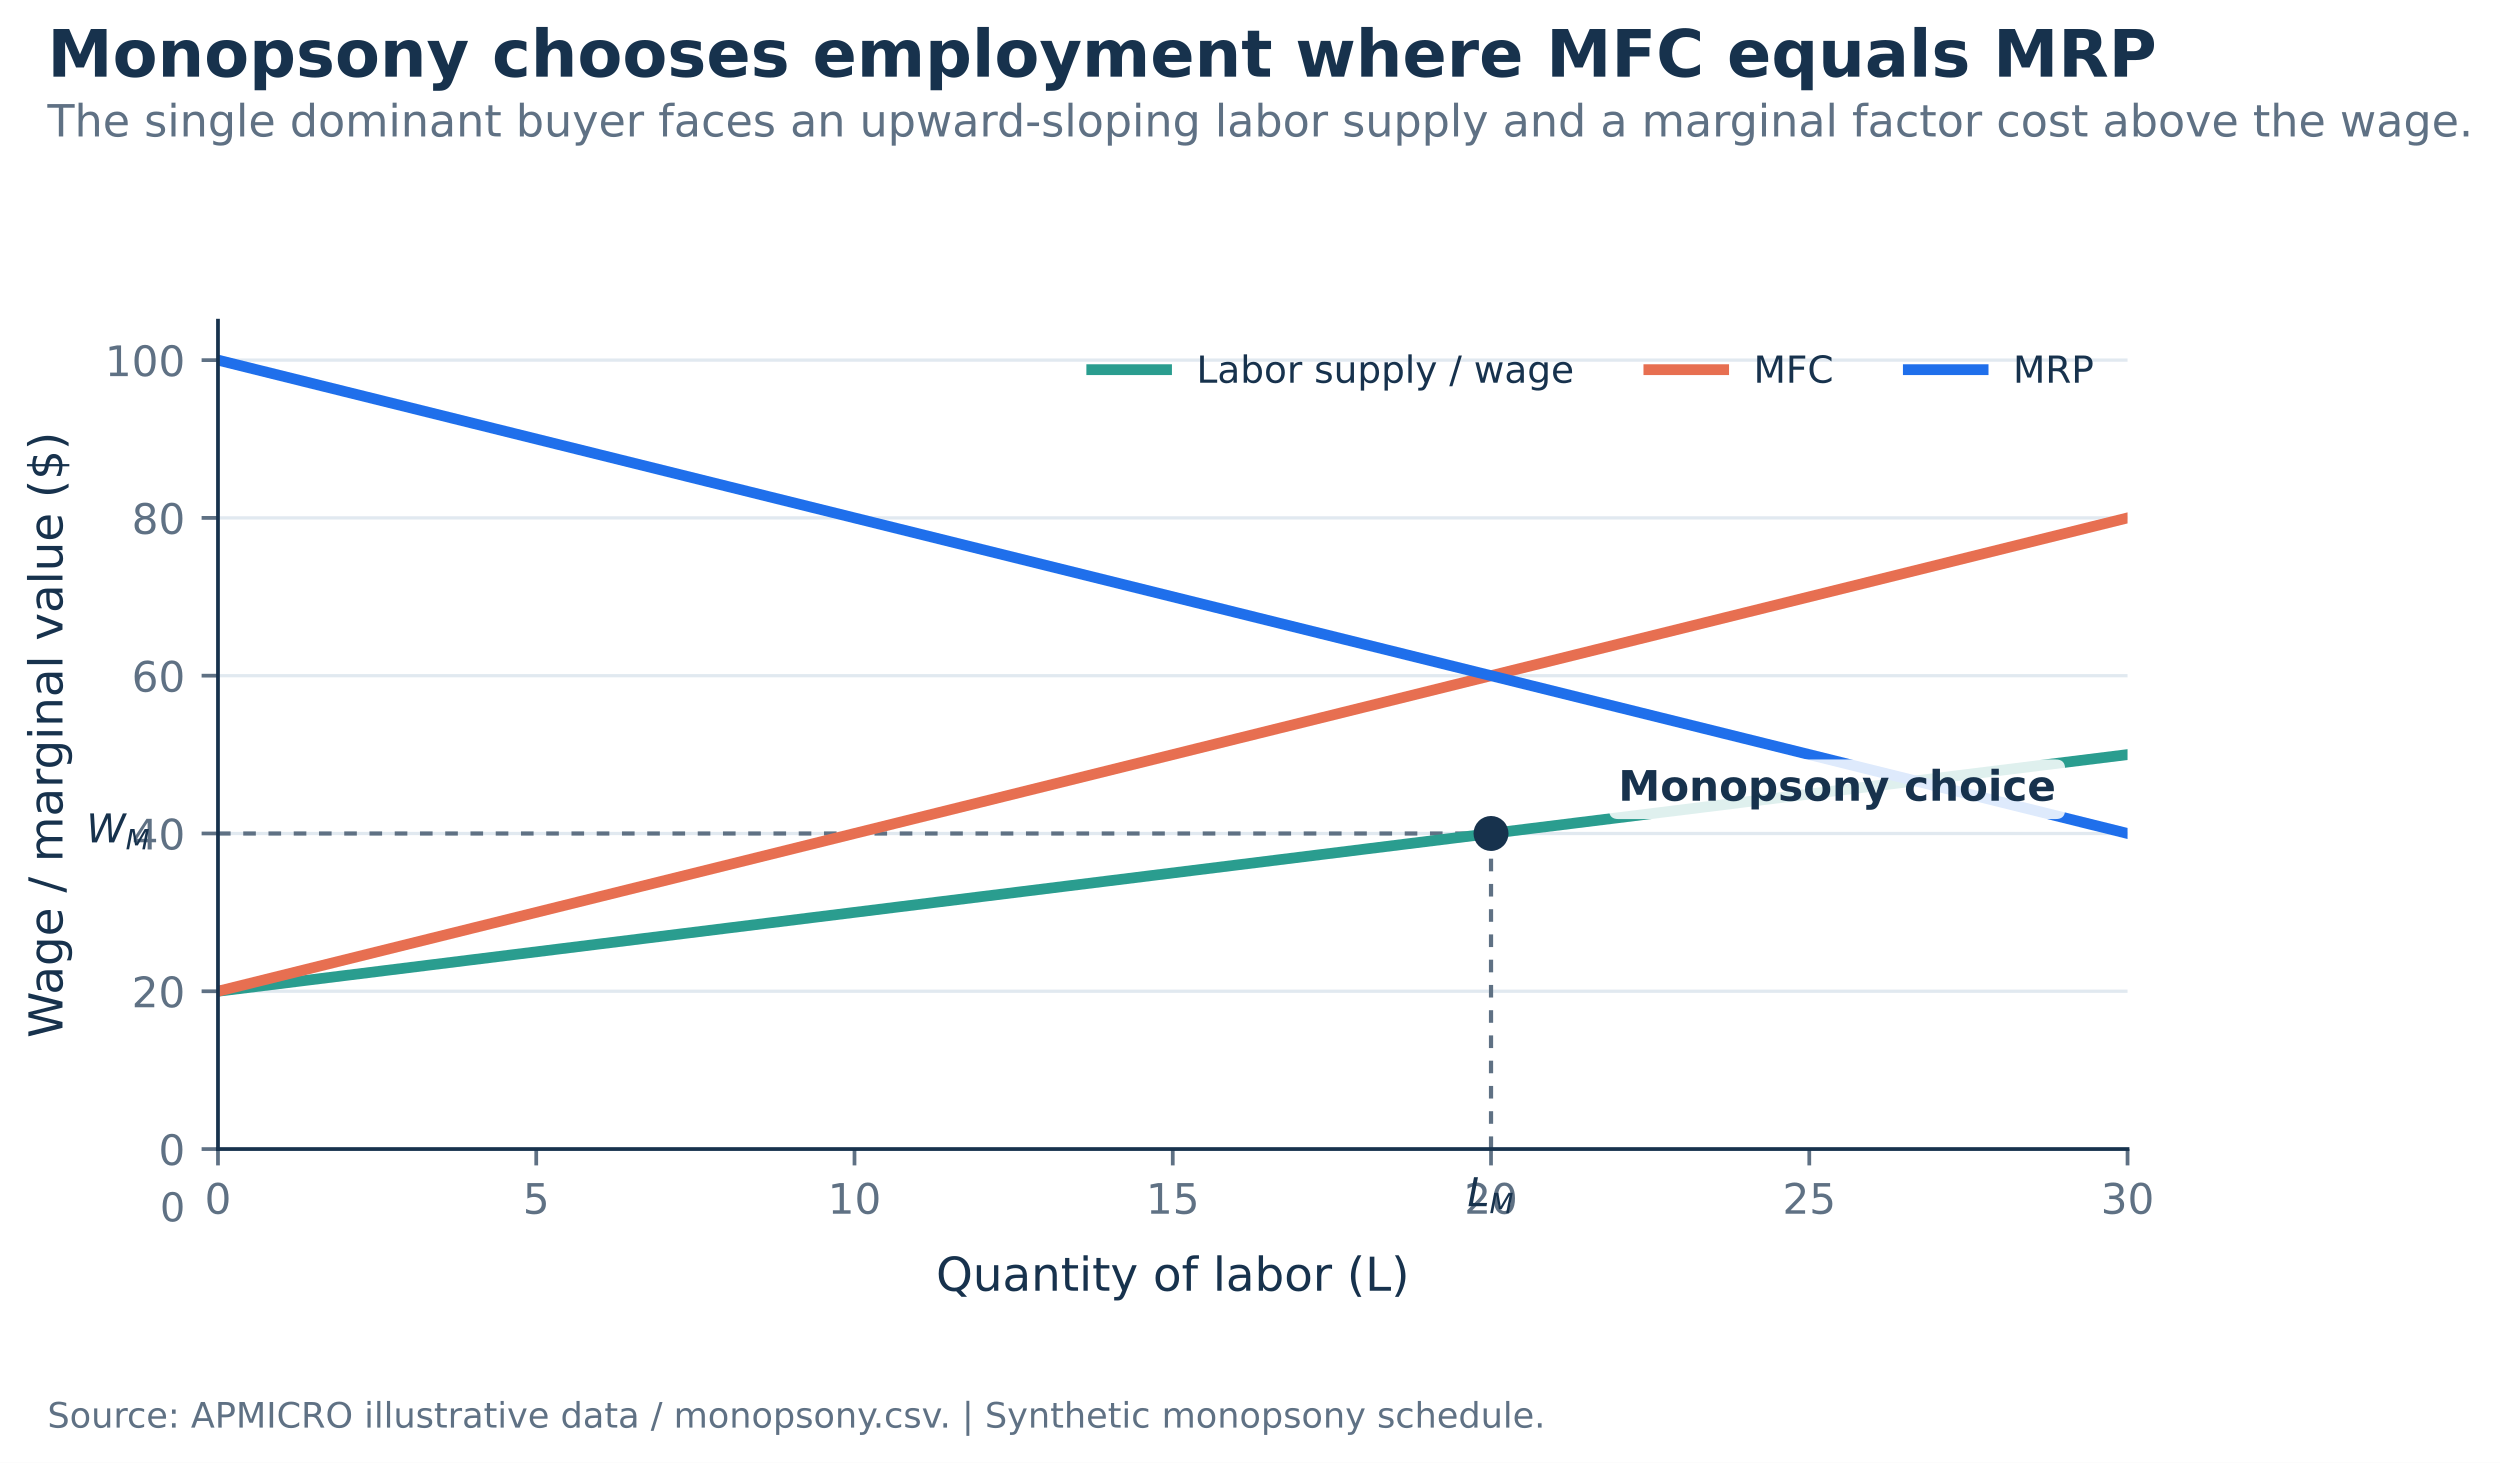
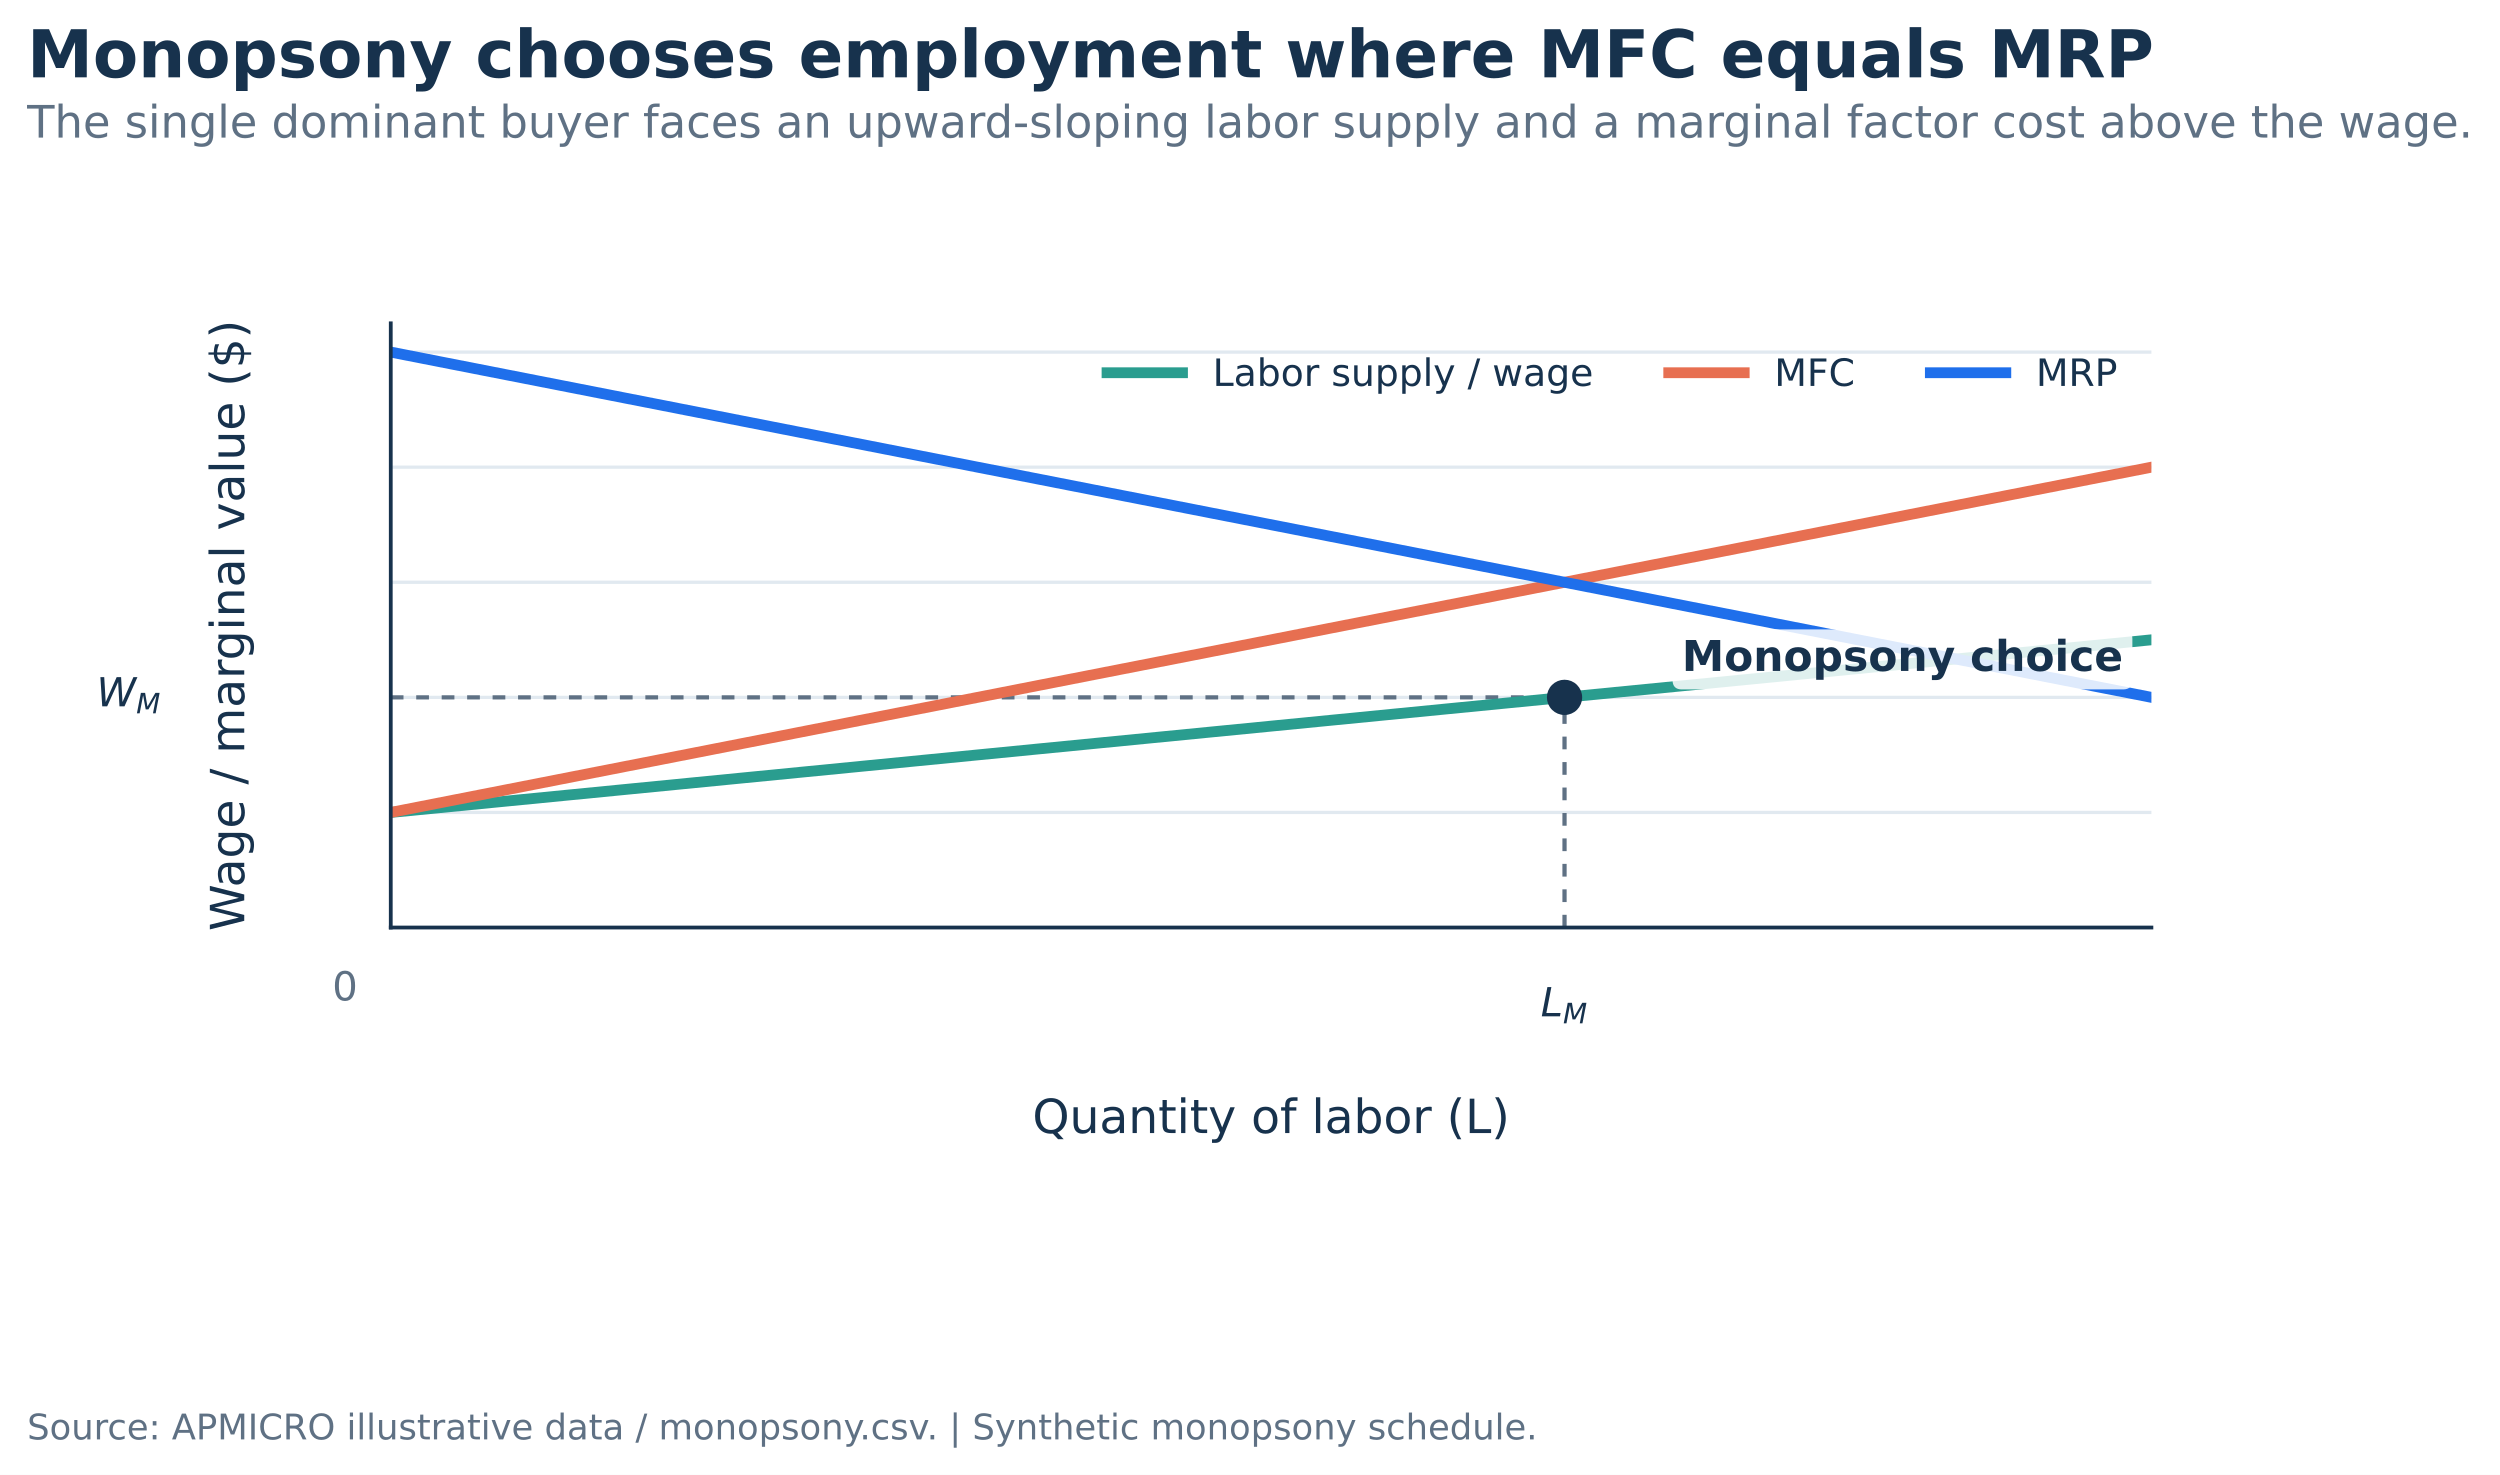
- <svg xmlns="http://www.w3.org/2000/svg" xmlns:xlink="http://www.w3.org/1999/xlink" width="534.66pt" height="312.84pt" viewBox="0 0 534.66 312.84" version="1.1">
+ <svg xmlns="http://www.w3.org/2000/svg" xmlns:xlink="http://www.w3.org/1999/xlink" width="530.276pt" height="312.84pt" viewBox="0 0 530.276 312.84" version="1.1">
  <defs>
    <style type="text/css">*{stroke-linejoin: round; stroke-linecap: butt}</style>
  </defs>
  <g id="figure_1">
    <g id="patch_1">
-       <path d="M 0 312.84  L 534.66 312.84  L 534.66 0  L 0 0  z " style="fill: #ffffff" />
+       <path d="M 0 312.84 L 530.276 312.84 L 530.276 0 L 0 0 z " style="fill: #ffffff" />
    </g>
    <g id="axes_1">
      <g id="patch_2">
-         <path d="M 46.617 245.74  L 455.005 245.74  L 455.005 68.58  L 46.617 68.58  z " style="fill: #ffffff" />
+         <path d="M 82.885 196.74 L 456.336 196.74 L 456.336 68.58 L 82.885 68.58 z " style="fill: #ffffff" />
      </g>
      <g id="matplotlib.axis_1">
        <g id="xtick_1">
-           <g id="line2d_1">
-             <defs>
-               <path id="m766c7e5675" d="M 0 0  L 0 3.5  " style="stroke: #5f7184; stroke-width: 0.8" />
-             </defs>
-             <g>
-               <use xlink:href="#m766c7e5675" x="46.617" y="245.74" style="fill: #5f7184; stroke: #5f7184; stroke-width: 0.8" />
-             </g>
-           </g>
-           <g id="text_1">
-             <text style="font-size: 9px; font-family: 'DejaVu Sans'; text-anchor: middle; fill: #5f7184" x="46.617" y="259.579" transform="rotate(-0 46.61688 259.5786)">0</text>
-           </g>
+           <g id="line2d_1" />
        </g>
        <g id="xtick_2">
-           <g id="line2d_2">
-             <g>
-               <use xlink:href="#m766c7e5675" x="114.682" y="245.74" style="fill: #5f7184; stroke: #5f7184; stroke-width: 0.8" />
-             </g>
-           </g>
-           <g id="text_2">
-             <text style="font-size: 9px; font-family: 'DejaVu Sans'; text-anchor: middle; fill: #5f7184" x="114.682" y="259.579" transform="rotate(-0 114.6815 259.5786)">5</text>
-           </g>
+           <g id="line2d_2" />
        </g>
        <g id="xtick_3">
-           <g id="line2d_3">
-             <g>
-               <use xlink:href="#m766c7e5675" x="182.746" y="245.74" style="fill: #5f7184; stroke: #5f7184; stroke-width: 0.8" />
-             </g>
-           </g>
-           <g id="text_3">
-             <text style="font-size: 9px; font-family: 'DejaVu Sans'; text-anchor: middle; fill: #5f7184" x="182.746" y="259.579" transform="rotate(-0 182.7462 259.5786)">10</text>
-           </g>
+           <g id="line2d_3" />
        </g>
        <g id="xtick_4">
-           <g id="line2d_4">
-             <g>
-               <use xlink:href="#m766c7e5675" x="250.811" y="245.74" style="fill: #5f7184; stroke: #5f7184; stroke-width: 0.8" />
-             </g>
-           </g>
-           <g id="text_4">
-             <text style="font-size: 9px; font-family: 'DejaVu Sans'; text-anchor: middle; fill: #5f7184" x="250.811" y="259.579" transform="rotate(-0 250.8109 259.5786)">15</text>
-           </g>
+           <g id="line2d_4" />
        </g>
        <g id="xtick_5">
-           <g id="line2d_5">
-             <g>
-               <use xlink:href="#m766c7e5675" x="318.876" y="245.74" style="fill: #5f7184; stroke: #5f7184; stroke-width: 0.8" />
-             </g>
-           </g>
-           <g id="text_5">
-             <text style="font-size: 9px; font-family: 'DejaVu Sans'; text-anchor: middle; fill: #5f7184" x="318.876" y="259.579" transform="rotate(-0 318.8755 259.5786)">20</text>
-           </g>
+           <g id="line2d_5" />
        </g>
        <g id="xtick_6">
-           <g id="line2d_6">
-             <g>
-               <use xlink:href="#m766c7e5675" x="386.94" y="245.74" style="fill: #5f7184; stroke: #5f7184; stroke-width: 0.8" />
-             </g>
-           </g>
-           <g id="text_6">
-             <text style="font-size: 9px; font-family: 'DejaVu Sans'; text-anchor: middle; fill: #5f7184" x="386.94" y="259.579" transform="rotate(-0 386.9402 259.5786)">25</text>
-           </g>
+           <g id="line2d_6" />
        </g>
        <g id="xtick_7">
-           <g id="line2d_7">
-             <g>
-               <use xlink:href="#m766c7e5675" x="455.005" y="245.74" style="fill: #5f7184; stroke: #5f7184; stroke-width: 0.8" />
-             </g>
-           </g>
-           <g id="text_7">
-             <text style="font-size: 9px; font-family: 'DejaVu Sans'; text-anchor: middle; fill: #5f7184" x="455.005" y="259.579" transform="rotate(-0 455.0049 259.5786)">30</text>
-           </g>
+           <g id="line2d_7" />
        </g>
-         <g id="text_8">
-           <text style="font-size: 10px; font-family: 'DejaVu Sans'; text-anchor: middle; fill: #17324d" x="250.811" y="276.049" transform="rotate(-0 250.8109 276.0487)">Quantity of labor (L)</text>
+         <g id="text_1">
+           <text style="font-size: 10px; font-family: 'DejaVu Sans'; text-anchor: middle; fill: #17324d" x="269.611" y="240.338" transform="rotate(-0 269.6106 240.3384)">Quantity of labor (L)</text>
        </g>
      </g>
      <g id="matplotlib.axis_2">
        <g id="ytick_1">
          <g id="line2d_8">
-             <path d="M 46.617 245.74  L 455.005 245.74  " clip-path="url(#p6ad127c6d8)" style="fill: none; stroke: #d9e3ec; stroke-opacity: 0.8; stroke-width: 0.7; stroke-linecap: square" />
+             <path d="M 82.885 196.74 L 456.336 196.74 " clip-path="url(#p698798225e)" style="fill: none; stroke: #d9e3ec; stroke-opacity: 0.8; stroke-width: 0.7; stroke-linecap: square" />
          </g>
-           <g id="line2d_9">
-             <defs>
-               <path id="m5c65227ecd" d="M 0 0  L -3.5 0  " style="stroke: #5f7184; stroke-width: 0.8" />
-             </defs>
-             <g>
-               <use xlink:href="#m5c65227ecd" x="46.617" y="245.74" style="fill: #5f7184; stroke: #5f7184; stroke-width: 0.8" />
-             </g>
-           </g>
-           <g id="text_9">
-             <text style="font-size: 9px; font-family: 'DejaVu Sans'; text-anchor: end; fill: #5f7184" x="39.617" y="249.159" transform="rotate(-0 39.61688 249.1593)">0</text>
-           </g>
+           <g id="line2d_9" />
        </g>
        <g id="ytick_2">
          <g id="line2d_10">
-             <path d="M 46.617 211.995  L 455.005 211.995  " clip-path="url(#p6ad127c6d8)" style="fill: none; stroke: #d9e3ec; stroke-opacity: 0.8; stroke-width: 0.7; stroke-linecap: square" />
+             <path d="M 82.885 172.329 L 456.336 172.329 " clip-path="url(#p698798225e)" style="fill: none; stroke: #d9e3ec; stroke-opacity: 0.8; stroke-width: 0.7; stroke-linecap: square" />
          </g>
-           <g id="line2d_11">
-             <g>
-               <use xlink:href="#m5c65227ecd" x="46.617" y="211.995" style="fill: #5f7184; stroke: #5f7184; stroke-width: 0.8" />
-             </g>
-           </g>
-           <g id="text_10">
-             <text style="font-size: 9px; font-family: 'DejaVu Sans'; text-anchor: end; fill: #5f7184" x="39.617" y="215.415" transform="rotate(-0 39.61688 215.4145)">20</text>
-           </g>
+           <g id="line2d_11" />
        </g>
        <g id="ytick_3">
          <g id="line2d_12">
-             <path d="M 46.617 178.25  L 455.005 178.25  " clip-path="url(#p6ad127c6d8)" style="fill: none; stroke: #d9e3ec; stroke-opacity: 0.8; stroke-width: 0.7; stroke-linecap: square" />
+             <path d="M 82.885 147.917 L 456.336 147.917 " clip-path="url(#p698798225e)" style="fill: none; stroke: #d9e3ec; stroke-opacity: 0.8; stroke-width: 0.7; stroke-linecap: square" />
          </g>
-           <g id="line2d_13">
-             <g>
-               <use xlink:href="#m5c65227ecd" x="46.617" y="178.25" style="fill: #5f7184; stroke: #5f7184; stroke-width: 0.8" />
-             </g>
-           </g>
-           <g id="text_11">
-             <text style="font-size: 9px; font-family: 'DejaVu Sans'; text-anchor: end; fill: #5f7184" x="39.617" y="181.67" transform="rotate(-0 39.61688 181.6698)">40</text>
-           </g>
+           <g id="line2d_13" />
        </g>
        <g id="ytick_4">
          <g id="line2d_14">
-             <path d="M 46.617 144.506  L 455.005 144.506  " clip-path="url(#p6ad127c6d8)" style="fill: none; stroke: #d9e3ec; stroke-opacity: 0.8; stroke-width: 0.7; stroke-linecap: square" />
+             <path d="M 82.885 123.506 L 456.336 123.506 " clip-path="url(#p698798225e)" style="fill: none; stroke: #d9e3ec; stroke-opacity: 0.8; stroke-width: 0.7; stroke-linecap: square" />
          </g>
-           <g id="line2d_15">
-             <g>
-               <use xlink:href="#m5c65227ecd" x="46.617" y="144.506" style="fill: #5f7184; stroke: #5f7184; stroke-width: 0.8" />
-             </g>
-           </g>
-           <g id="text_12">
-             <text style="font-size: 9px; font-family: 'DejaVu Sans'; text-anchor: end; fill: #5f7184" x="39.617" y="147.925" transform="rotate(-0 39.61688 147.925)">60</text>
-           </g>
+           <g id="line2d_15" />
        </g>
        <g id="ytick_5">
          <g id="line2d_16">
-             <path d="M 46.617 110.761  L 455.005 110.761  " clip-path="url(#p6ad127c6d8)" style="fill: none; stroke: #d9e3ec; stroke-opacity: 0.8; stroke-width: 0.7; stroke-linecap: square" />
+             <path d="M 82.885 99.094 L 456.336 99.094 " clip-path="url(#p698798225e)" style="fill: none; stroke: #d9e3ec; stroke-opacity: 0.8; stroke-width: 0.7; stroke-linecap: square" />
          </g>
-           <g id="line2d_17">
-             <g>
-               <use xlink:href="#m5c65227ecd" x="46.617" y="110.761" style="fill: #5f7184; stroke: #5f7184; stroke-width: 0.8" />
-             </g>
-           </g>
-           <g id="text_13">
-             <text style="font-size: 9px; font-family: 'DejaVu Sans'; text-anchor: end; fill: #5f7184" x="39.617" y="114.18" transform="rotate(-0 39.61688 114.1802)">80</text>
-           </g>
+           <g id="line2d_17" />
        </g>
        <g id="ytick_6">
          <g id="line2d_18">
-             <path d="M 46.617 77.016  L 455.005 77.016  " clip-path="url(#p6ad127c6d8)" style="fill: none; stroke: #d9e3ec; stroke-opacity: 0.8; stroke-width: 0.7; stroke-linecap: square" />
+             <path d="M 82.885 74.683 L 456.336 74.683 " clip-path="url(#p698798225e)" style="fill: none; stroke: #d9e3ec; stroke-opacity: 0.8; stroke-width: 0.7; stroke-linecap: square" />
          </g>
-           <g id="line2d_19">
-             <g>
-               <use xlink:href="#m5c65227ecd" x="46.617" y="77.016" style="fill: #5f7184; stroke: #5f7184; stroke-width: 0.8" />
-             </g>
-           </g>
-           <g id="text_14">
-             <text style="font-size: 9px; font-family: 'DejaVu Sans'; text-anchor: end; fill: #5f7184" x="39.617" y="80.435" transform="rotate(-0 39.61688 80.43549)">100</text>
-           </g>
+           <g id="line2d_19" />
        </g>
-         <g id="text_15">
-           <text style="font-size: 10px; font-family: 'DejaVu Sans'; text-anchor: middle; fill: #17324d" x="13.358" y="157.16" transform="rotate(-90 13.35844 157.16)">Wage / marginal value ($)</text>
+         <g id="text_2">
+           <text style="font-size: 10px; font-family: 'DejaVu Sans'; text-anchor: middle; fill: #17324d" x="51.805" y="132.66" transform="rotate(-90 51.80547 132.66)">Wage / marginal value ($)</text>
        </g>
      </g>
      <g id="line2d_20">
-         <path d="M 318.876 245.74  L 318.876 178.25  " clip-path="url(#p6ad127c6d8)" style="fill: none; stroke-dasharray: 2.7,2.7; stroke-dashoffset: 0; stroke: #5f7184; stroke-width: 0.9" />
+         <path d="M 331.852 196.74 L 331.852 147.917 " clip-path="url(#p698798225e)" style="fill: none; stroke-dasharray: 2.7,2.7; stroke-dashoffset: 0; stroke: #5f7184; stroke-width: 0.9" />
      </g>
      <g id="line2d_21">
-         <path d="M 46.617 178.25  L 318.876 178.25  " clip-path="url(#p6ad127c6d8)" style="fill: none; stroke-dasharray: 2.7,2.7; stroke-dashoffset: 0; stroke: #5f7184; stroke-width: 0.9" />
+         <path d="M 82.885 147.917 L 331.852 147.917 " clip-path="url(#p698798225e)" style="fill: none; stroke-dasharray: 2.7,2.7; stroke-dashoffset: 0; stroke: #5f7184; stroke-width: 0.9" />
      </g>
      <g id="line2d_22">
-         <path d="M 46.617 211.995  L 73.843 208.621  L 101.069 205.246  L 128.294 201.872  L 155.52 198.497  L 182.746 195.123  L 209.972 191.748  L 237.198 188.374  L 264.424 184.999  L 291.65 181.625  L 318.876 178.25  L 346.101 174.876  L 373.327 171.502  L 400.553 168.127  L 427.779 164.753  L 455.005 161.378  " clip-path="url(#p6ad127c6d8)" style="fill: none; stroke: #2a9d8f; stroke-width: 2.3; stroke-linecap: square" />
+         <path d="M 82.885 172.329 L 107.782 169.887 L 132.679 167.446 L 157.575 165.005 L 182.472 162.564 L 207.369 160.123 L 232.265 157.682 L 257.162 155.241 L 282.059 152.799 L 306.956 150.358 L 331.852 147.917 L 356.749 145.476 L 381.646 143.035 L 406.543 140.594 L 431.439 138.153 L 456.336 135.711 " clip-path="url(#p698798225e)" style="fill: none; stroke: #2a9d8f; stroke-width: 2.3; stroke-linecap: square" />
      </g>
      <g id="line2d_23">
-         <path d="M 46.617 211.995  L 73.843 205.246  L 101.069 198.497  L 128.294 191.748  L 155.52 184.999  L 182.746 178.25  L 209.972 171.502  L 237.198 164.753  L 264.424 158.004  L 291.65 151.255  L 318.876 144.506  L 346.101 137.757  L 373.327 131.008  L 400.553 124.259  L 427.779 117.51  L 455.005 110.761  " clip-path="url(#p6ad127c6d8)" style="fill: none; stroke: #e76f51; stroke-width: 2.3; stroke-linecap: square" />
+         <path d="M 82.885 172.329 L 107.782 167.446 L 132.679 162.564 L 157.575 157.682 L 182.472 152.799 L 207.369 147.917 L 232.265 143.035 L 257.162 138.153 L 282.059 133.27 L 306.956 128.388 L 331.852 123.506 L 356.749 118.623 L 381.646 113.741 L 406.543 108.859 L 431.439 103.977 L 456.336 99.094 " clip-path="url(#p698798225e)" style="fill: none; stroke: #e76f51; stroke-width: 2.3; stroke-linecap: square" />
      </g>
      <g id="line2d_24">
-         <path d="M 46.617 77.016  L 73.843 83.765  L 101.069 90.514  L 128.294 97.263  L 155.52 104.012  L 182.746 110.761  L 209.972 117.51  L 237.198 124.259  L 264.424 131.008  L 291.65 137.757  L 318.876 144.506  L 346.101 151.255  L 373.327 158.004  L 400.553 164.753  L 427.779 171.502  L 455.005 178.25  " clip-path="url(#p6ad127c6d8)" style="fill: none; stroke: #1f6feb; stroke-width: 2.3; stroke-linecap: square" />
+         <path d="M 82.885 74.683 L 107.782 79.565 L 132.679 84.447 L 157.575 89.33 L 182.472 94.212 L 207.369 99.094 L 232.265 103.977 L 257.162 108.859 L 282.059 113.741 L 306.956 118.623 L 331.852 123.506 L 356.749 128.388 L 381.646 133.27 L 406.543 138.153 L 431.439 143.035 L 456.336 147.917 " clip-path="url(#p698798225e)" style="fill: none; stroke: #1f6feb; stroke-width: 2.3; stroke-linecap: square" />
      </g>
      <g id="patch_3">
-         <path d="M 46.617 245.74  L 46.617 68.58  " style="fill: none; stroke: #17324d; stroke-width: 0.8; stroke-linejoin: miter; stroke-linecap: square" />
+         <path d="M 82.885 196.74 L 82.885 68.58 " style="fill: none; stroke: #17324d; stroke-width: 0.8; stroke-linejoin: miter; stroke-linecap: square" />
      </g>
      <g id="patch_4">
-         <path d="M 46.617 245.74  L 455.005 245.74  " style="fill: none; stroke: #17324d; stroke-width: 0.8; stroke-linejoin: miter; stroke-linecap: square" />
+         <path d="M 82.885 196.74 L 456.336 196.74 " style="fill: none; stroke: #17324d; stroke-width: 0.8; stroke-linejoin: miter; stroke-linecap: square" />
      </g>
-       <g id="text_16">
-         <g style="fill: #17324d" transform="translate(313.818 258.3993)">
+       <g id="text_3">
+         <g style="fill: #17324d" transform="translate(326.7949 216.0147)">
          <text>
            <tspan x="0" y="-0.438" style="font-style: oblique; font-size: 8.5px; font-family: 'DejaVu Sans'; fill: #17324d">L</tspan>
            <tspan x="4.736" y="1.039" style="font-style: oblique; font-size: 5.95px; font-family: 'DejaVu Sans'; fill: #17324d">M</tspan>
          </text>
        </g>
      </g>
-       <g id="text_17">
-         <g style="fill: #17324d" transform="translate(18.4683 180.5959)">
+       <g id="text_4">
+         <g style="fill: #17324d" transform="translate(20.48155 150.2626)">
          <text>
            <tspan x="0" y="-0.438" style="font-style: oblique; font-size: 8.5px; font-family: 'DejaVu Sans'; fill: #17324d">W</tspan>
            <tspan x="8.405" y="1.039" style="font-style: oblique; font-size: 5.95px; font-family: 'DejaVu Sans'; fill: #17324d">M</tspan>
          </text>
        </g>
      </g>
-       <g id="text_18">
+       <g id="text_5">
        <g id="patch_5">
-           <path d="M 346.101 175.169  L 439.67 175.169  Q 441.65 175.169 441.65 173.189  L 441.65 164.408  Q 441.65 162.428 439.67 162.428  L 346.101 162.428  Q 344.121 162.428 344.121 164.408  L 344.121 173.189  Q 344.121 175.169 346.101 175.169  z " style="fill: #ffffff; opacity: 0.85" />
+           <path d="M 356.749 146.235 L 450.318 146.235 Q 452.298 146.235 452.298 144.255 L 452.298 135.475 Q 452.298 133.495 450.318 133.495 L 356.749 133.495 Q 354.769 133.495 354.769 135.475 L 354.769 144.255 Q 354.769 146.235 356.749 146.235 z " style="fill: #ffffff; opacity: 0.85" />
        </g>
-         <text style="font-weight: 700; font-size: 9px; font-family: 'DejaVu Sans'; text-anchor: start; fill: #17324d" x="346.101" y="171.247" transform="rotate(-0 346.1014 171.2467)">Monopsony choice</text>
+         <text style="font-weight: 700; font-size: 9px; font-family: 'DejaVu Sans'; text-anchor: start; fill: #17324d" x="356.749" y="142.313" transform="rotate(-0 356.7491 142.3134)">Monopsony choice</text>
      </g>
-       <g id="text_19">
-         <text style="font-size: 8.5px; font-family: 'DejaVu Sans'; text-anchor: end; fill: #5f7184" x="39.617" y="261.199" transform="rotate(-0 39.61688 261.1987)">0</text>
+       <g id="text_6">
+         <text style="font-size: 8.5px; font-family: 'DejaVu Sans'; text-anchor: end; fill: #5f7184" x="75.885" y="212.199" transform="rotate(-0 75.88516 212.1987)">0</text>
      </g>
      <g id="PathCollection_1">
        <defs>
-           <path id="m90f7cb55e1" d="M 0 3.24  C 0.859 3.24 1.684 2.899 2.291 2.291  C 2.899 1.684 3.24 0.859 3.24 0  C 3.24 -0.859 2.899 -1.684 2.291 -2.291  C 1.684 -2.899 0.859 -3.24 0 -3.24  C -0.859 -3.24 -1.684 -2.899 -2.291 -2.291  C -2.899 -1.684 -3.24 -0.859 -3.24 0  C -3.24 0.859 -2.899 1.684 -2.291 2.291  C -1.684 2.899 -0.859 3.24 0 3.24  z " style="stroke: #17324d" />
+           <path id="m5840dd658d" d="M 0 3.24 C 0.859 3.24 1.684 2.899 2.291 2.291 C 2.899 1.684 3.24 0.859 3.24 0 C 3.24 -0.859 2.899 -1.684 2.291 -2.291 C 1.684 -2.899 0.859 -3.24 0 -3.24 C -0.859 -3.24 -1.684 -2.899 -2.291 -2.291 C -2.899 -1.684 -3.24 -0.859 -3.24 0 C -3.24 0.859 -2.899 1.684 -2.291 2.291 C -1.684 2.899 -0.859 3.24 0 3.24 z " style="stroke: #17324d" />
        </defs>
-         <g clip-path="url(#p6ad127c6d8)">
-           <use xlink:href="#m90f7cb55e1" x="318.876" y="178.25" style="fill: #17324d; stroke: #17324d" />
+         <g clip-path="url(#p698798225e)">
+           <use xlink:href="#m5840dd658d" x="331.852" y="147.917" style="fill: #17324d; stroke: #17324d" />
        </g>
      </g>
      <g id="legend_1">
        <g id="line2d_25">
-           <path d="M 233.486 79.059  L 241.486 79.059  L 249.486 79.059  " style="fill: none; stroke: #2a9d8f; stroke-width: 2.3; stroke-linecap: square" />
+           <path d="M 234.817 79.059 L 242.817 79.059 L 250.817 79.059 " style="fill: none; stroke: #2a9d8f; stroke-width: 2.3; stroke-linecap: square" />
        </g>
-         <g id="text_20">
-           <text style="font-size: 8px; font-family: 'DejaVu Sans'; text-anchor: start; fill: #17324d" x="255.886" y="81.859" transform="rotate(-0 255.8861 81.85875)">Labor supply / wage</text>
+         <g id="text_7">
+           <text style="font-size: 8px; font-family: 'DejaVu Sans'; text-anchor: start; fill: #17324d" x="257.217" y="81.859" transform="rotate(-0 257.2172 81.85875)">Labor supply / wage</text>
        </g>
        <g id="line2d_26">
-           <path d="M 352.63 79.059  L 360.63 79.059  L 368.63 79.059  " style="fill: none; stroke: #e76f51; stroke-width: 2.3; stroke-linecap: square" />
+           <path d="M 353.961 79.059 L 361.961 79.059 L 369.961 79.059 " style="fill: none; stroke: #e76f51; stroke-width: 2.3; stroke-linecap: square" />
        </g>
-         <g id="text_21">
-           <text style="font-size: 8px; font-family: 'DejaVu Sans'; text-anchor: start; fill: #17324d" x="375.03" y="81.859" transform="rotate(-0 375.0299 81.85875)">MFC</text>
+         <g id="text_8">
+           <text style="font-size: 8px; font-family: 'DejaVu Sans'; text-anchor: start; fill: #17324d" x="376.361" y="81.859" transform="rotate(-0 376.361 81.85875)">MFC</text>
        </g>
        <g id="line2d_27">
-           <path d="M 408.12 79.059  L 416.12 79.059  L 424.12 79.059  " style="fill: none; stroke: #1f6feb; stroke-width: 2.3; stroke-linecap: square" />
+           <path d="M 409.451 79.059 L 417.451 79.059 L 425.451 79.059 " style="fill: none; stroke: #1f6feb; stroke-width: 2.3; stroke-linecap: square" />
        </g>
-         <g id="text_22">
-           <text style="font-size: 8px; font-family: 'DejaVu Sans'; text-anchor: start; fill: #17324d" x="430.52" y="81.859" transform="rotate(-0 430.5199 81.85875)">MRP</text>
+         <g id="text_9">
+           <text style="font-size: 8px; font-family: 'DejaVu Sans'; text-anchor: start; fill: #17324d" x="431.851" y="81.859" transform="rotate(-0 431.851 81.85875)">MRP</text>
        </g>
      </g>
    </g>
-     <g id="text_23">
-       <text style="font-weight: 700; font-size: 14px; font-family: 'DejaVu Sans'; text-anchor: start; fill: #17324d" x="10.144" y="16.398" transform="rotate(-0 10.14387 16.39781)">Monopsony chooses employment where MFC equals MRP</text>
+     <g id="text_10">
+       <text style="font-weight: 700; font-size: 14px; font-family: 'DejaVu Sans'; text-anchor: start; fill: #17324d" x="5.76" y="16.398" transform="rotate(-0 5.76 16.39781)">Monopsony chooses employment where MFC equals MRP</text>
    </g>
-     <g id="text_24">
-       <text style="font-size: 9.5px; font-family: 'DejaVu Sans'; text-anchor: start; fill: #5f7184" x="10.144" y="29.179" transform="rotate(-0 10.14387 29.17852)">The single dominant buyer faces an upward-sloping labor supply and a marginal factor cost above the wage.</text>
+     <g id="text_11">
+       <text style="font-size: 9.5px; font-family: 'DejaVu Sans'; text-anchor: start; fill: #5f7184" x="5.76" y="29.179" transform="rotate(-0 5.76 29.17852)">The single dominant buyer faces an upward-sloping labor supply and a marginal factor cost above the wage.</text>
    </g>
-     <g id="text_25">
-       <text style="font-size: 7.5px; font-family: 'DejaVu Sans'; text-anchor: start; fill: #5f7184" x="10.144" y="305.312" transform="rotate(-0 10.14387 305.3116)">Source: APMICRO illustrative data / monopsony.csv.  |  Synthetic monopsony schedule.</text>
+     <g id="text_12">
+       <text style="font-size: 7.5px; font-family: 'DejaVu Sans'; text-anchor: start; fill: #5f7184" x="5.76" y="305.312" transform="rotate(-0 5.76 305.3116)">Source: APMICRO illustrative data / monopsony.csv.  |  Synthetic monopsony schedule.</text>
    </g>
  </g>
  <defs>
-     <clipPath id="p6ad127c6d8">
-       <rect x="46.617" y="68.58" width="408.388" height="177.16" />
+     <clipPath id="p698798225e">
+       <rect x="82.885" y="68.58" width="373.451" height="128.16" />
    </clipPath>
  </defs>
</svg>
